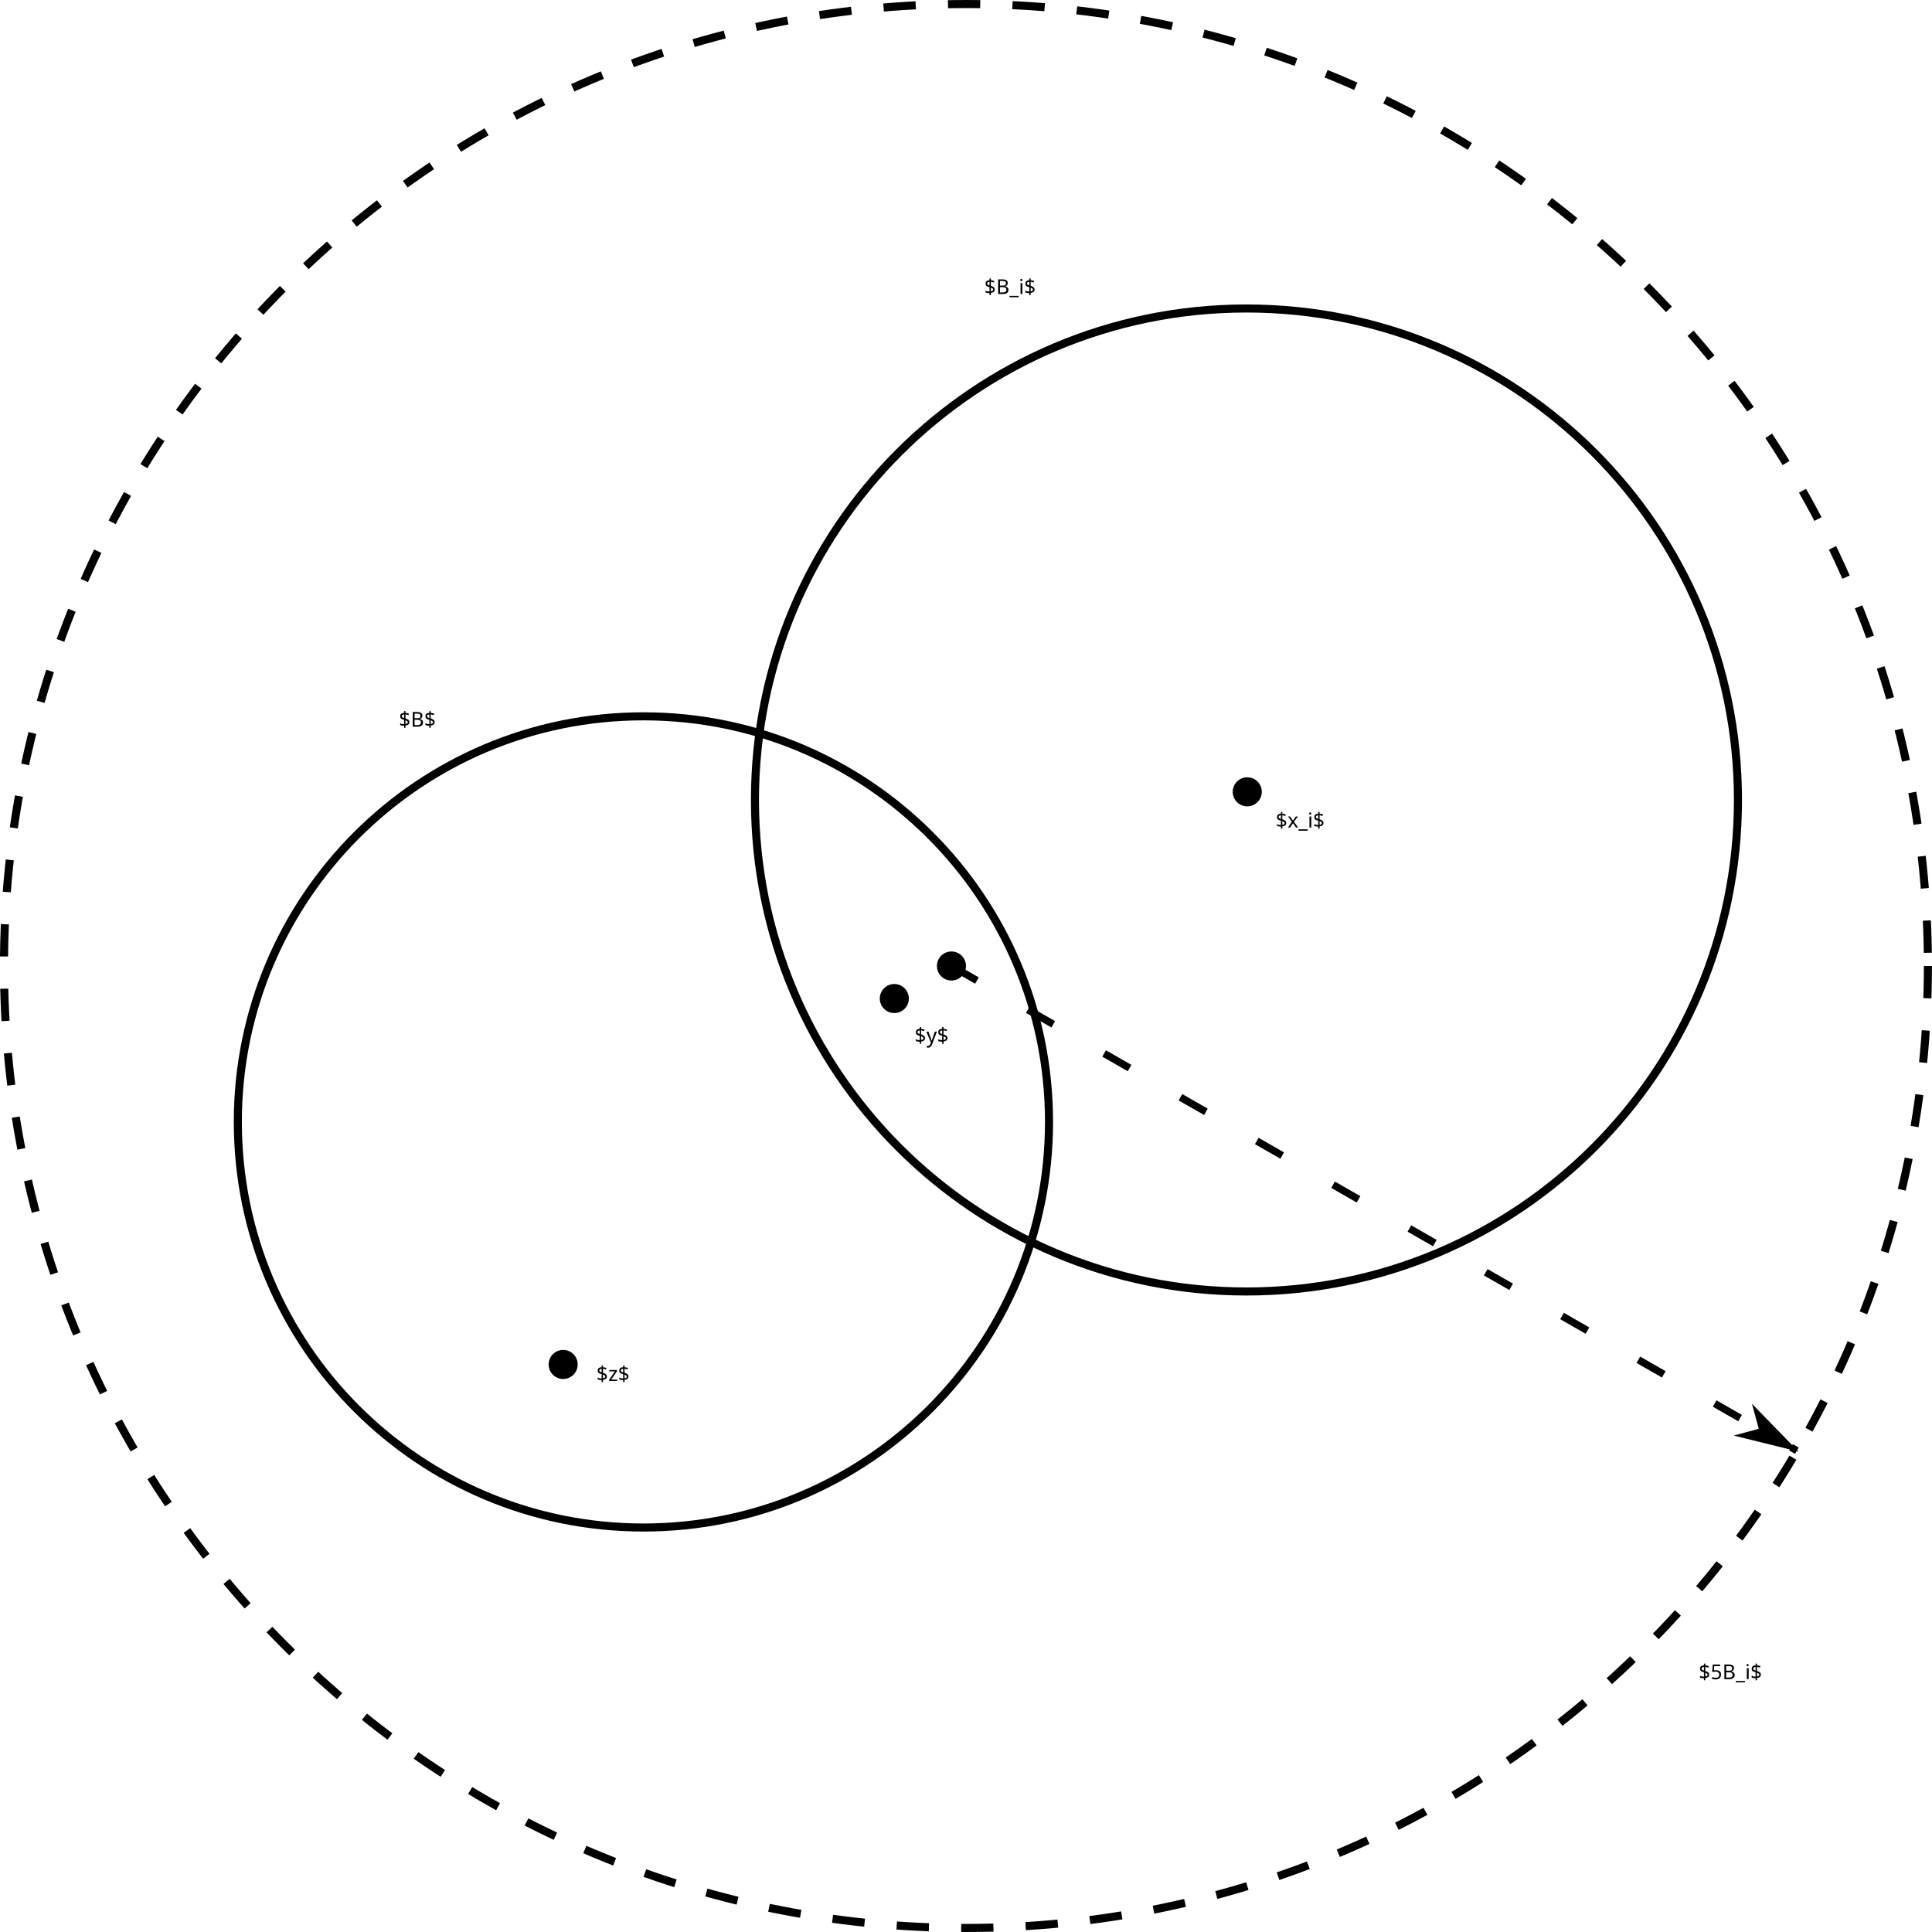
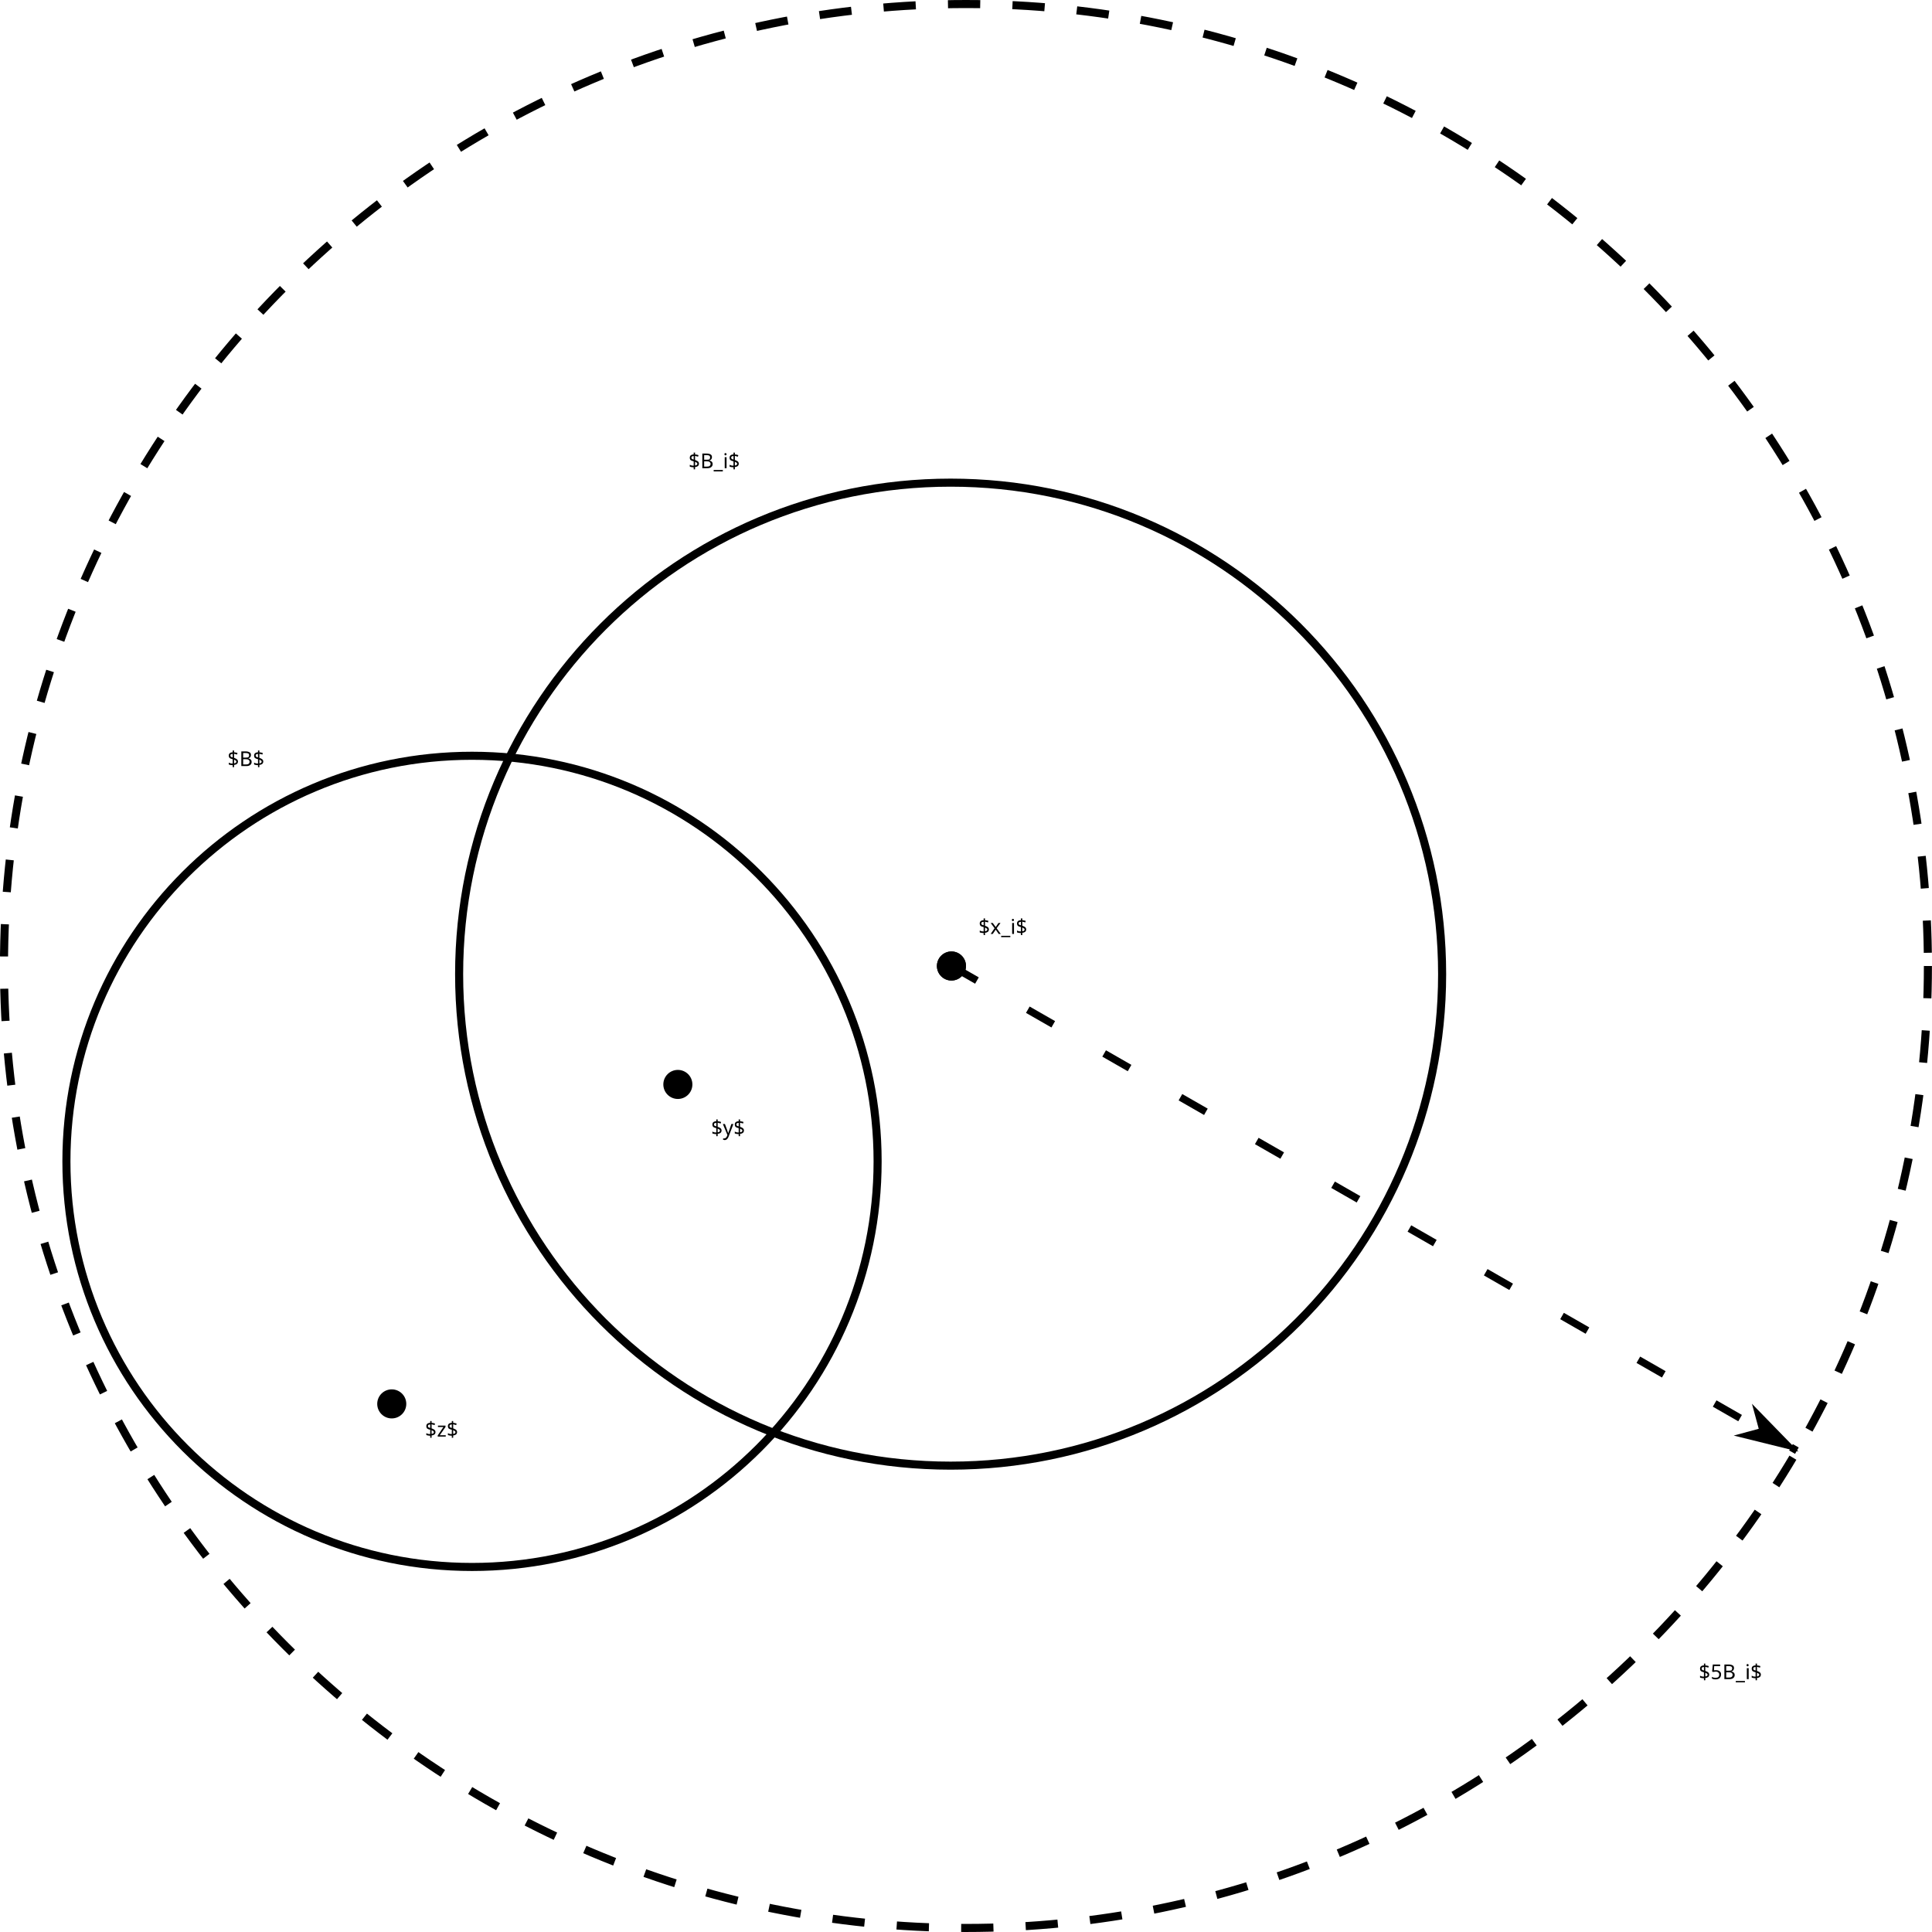
<svg xmlns="http://www.w3.org/2000/svg" width="131.769mm" height="131.773mm" viewBox="0 0 131.769 131.773" version="1.1" id="svg1">
  <defs id="defs1">
    <marker style="overflow:visible" id="DartArrow" refX="6" refY="0" orient="auto-start-reverse" markerWidth="1" markerHeight="1" viewBox="0 0 1 1" preserveAspectRatio="xMidYMid">
      <path style="fill:context-stroke;fill-rule:evenodd;stroke:none" d="M 0,0 5,-5 -12.5,0 5,5 Z" transform="scale(-0.5)" id="path6" />
    </marker>
  </defs>
  <g id="layer1" transform="translate(-22.27814,-74.43767)">
-     <circle style="fill:none;stroke:#000000;stroke-width:0.55;paint-order:markers stroke fill" id="path1" cx="66.163" cy="150.959" r="27.664" />
-     <circle style="fill:none;stroke:#000000;stroke-width:0.55;paint-order:markers stroke fill" id="path2" cx="107.293" cy="129.001" r="33.523" />
+     <circle style="fill:none;stroke:#000000;stroke-width:0.55;paint-order:markers stroke fill" id="path1" cx="54.472" cy="153.649" r="27.664" />
+     <circle style="fill:none;stroke:#000000;stroke-width:0.55;paint-order:markers stroke fill" id="path2" cx="87.116" cy="140.88" r="33.523" />
    <circle style="fill:none;stroke:#000000;stroke-width:0.55;stroke-dasharray:2.2, 2.2;stroke-dashoffset:0;paint-order:markers stroke fill" id="path3" cx="88.161" cy="140.324" r="65.611" />
-     <text xml:space="preserve" style="font-weight:500;font-size:1.411px;font-family:'CMU Typewriter Text Variable Width';-inkscape-font-specification:'CMU Typewriter Text Variable Width Medium';text-align:start;writing-mode:lr-tb;direction:ltr;text-anchor:start;fill:#000000;fill-opacity:1;stroke:none;stroke-width:0.1;stroke-dasharray:none;stroke-dashoffset:0;paint-order:markers stroke fill" x="49.48" y="124" id="text4">
-       <tspan id="tspan4" style="fill:#000000;fill-opacity:1;stroke:none;stroke-width:0.1;stroke-dasharray:none" x="49.48" y="124">$B$</tspan>
+     <text xml:space="preserve" style="font-weight:500;font-size:1.411px;font-family:'CMU Typewriter Text Variable Width';-inkscape-font-specification:'CMU Typewriter Text Variable Width Medium';text-align:start;writing-mode:lr-tb;direction:ltr;text-anchor:start;fill:#000000;fill-opacity:1;stroke:none;stroke-width:0.1;stroke-dasharray:none;stroke-dashoffset:0;paint-order:markers stroke fill" x="37.79" y="126.689" id="text4">
+       <tspan id="tspan4" style="fill:#000000;fill-opacity:1;stroke:none;stroke-width:0.1;stroke-dasharray:none" x="37.79" y="126.689">$B$</tspan>
    </text>
-     <circle style="fill:#000000;fill-opacity:1;stroke:none;stroke-width:0.1;stroke-dasharray:none;stroke-dashoffset:0;paint-order:markers stroke fill" id="path4" cx="60.689" cy="167.501" r="0.991" />
-     <circle style="fill:#000000;fill-opacity:1;stroke:none;stroke-width:0.1;stroke-dasharray:none;stroke-dashoffset:0;paint-order:markers stroke fill" id="path4-8" cx="83.276" cy="142.543" r="0.991" />
-     <circle style="fill:#000000;fill-opacity:1;stroke:none;stroke-width:0.1;stroke-dasharray:none;stroke-dashoffset:0;paint-order:markers stroke fill" id="path4-5" cx="107.348" cy="128.445" r="0.991" />
-     <text xml:space="preserve" style="font-weight:500;font-size:1.411px;font-family:'CMU Typewriter Text Variable Width';-inkscape-font-specification:'CMU Typewriter Text Variable Width Medium';text-align:start;writing-mode:lr-tb;direction:ltr;text-anchor:start;fill:#000000;fill-opacity:1;stroke:none;stroke-width:0.1;stroke-dasharray:none;stroke-dashoffset:0;paint-order:markers stroke fill" x="62.954" y="168.63" id="text4-1">
-       <tspan id="tspan4-1" style="fill:#000000;fill-opacity:1;stroke:none;stroke-width:0.1;stroke-dasharray:none" x="62.954" y="168.63">$z$</tspan>
+     <circle style="fill:#000000;fill-opacity:1;stroke:none;stroke-width:0.1;stroke-dasharray:none;stroke-dashoffset:0;paint-order:markers stroke fill" id="path4" cx="48.998" cy="170.191" r="0.991" />
+     <circle style="fill:#000000;fill-opacity:1;stroke:none;stroke-width:0.1;stroke-dasharray:none;stroke-dashoffset:0;paint-order:markers stroke fill" id="path4-8" cx="68.512" cy="148.402" r="0.991" />
+     <circle style="fill:#000000;fill-opacity:1;stroke:none;stroke-width:0.1;stroke-dasharray:none;stroke-dashoffset:0;paint-order:markers stroke fill" id="path4-5" cx="87.172" cy="140.324" r="0.991" />
+     <text xml:space="preserve" style="font-weight:500;font-size:1.411px;font-family:'CMU Typewriter Text Variable Width';-inkscape-font-specification:'CMU Typewriter Text Variable Width Medium';text-align:start;writing-mode:lr-tb;direction:ltr;text-anchor:start;fill:#000000;fill-opacity:1;stroke:none;stroke-width:0.1;stroke-dasharray:none;stroke-dashoffset:0;paint-order:markers stroke fill" x="51.263" y="172.424" id="text4-1">
+       <tspan id="tspan4-1" style="fill:#000000;fill-opacity:1;stroke:none;stroke-width:0.1;stroke-dasharray:none" x="51.263" y="172.424">$z$</tspan>
    </text>
-     <text xml:space="preserve" style="font-weight:500;font-size:1.411px;font-family:'CMU Typewriter Text Variable Width';-inkscape-font-specification:'CMU Typewriter Text Variable Width Medium';text-align:start;writing-mode:lr-tb;direction:ltr;text-anchor:start;fill:#000000;fill-opacity:1;stroke:none;stroke-width:0.1;stroke-dasharray:none;stroke-dashoffset:0;paint-order:markers stroke fill" x="84.654" y="145.551" id="text4-6">
-       <tspan id="tspan4-14" style="fill:#000000;fill-opacity:1;stroke:none;stroke-width:0.1;stroke-dasharray:none" x="84.654" y="145.551">$y$</tspan>
+     <text xml:space="preserve" style="font-weight:500;font-size:1.411px;font-family:'CMU Typewriter Text Variable Width';-inkscape-font-specification:'CMU Typewriter Text Variable Width Medium';text-align:start;writing-mode:lr-tb;direction:ltr;text-anchor:start;fill:#000000;fill-opacity:1;stroke:none;stroke-width:0.1;stroke-dasharray:none;stroke-dashoffset:0;paint-order:markers stroke fill" x="70.773" y="151.851" id="text4-6">
+       <tspan id="tspan4-14" style="fill:#000000;fill-opacity:1;stroke:none;stroke-width:0.1;stroke-dasharray:none" x="70.773" y="151.851">$y$</tspan>
    </text>
-     <g id="g1" transform="translate(59.80587,6.878068)">
+     <g id="g1" transform="translate(39.52763,14.13854)">
      <text xml:space="preserve" style="font-weight:500;font-size:1.411px;font-family:'CMU Typewriter Text Variable Width';-inkscape-font-specification:'CMU Typewriter Text Variable Width Medium';text-align:start;writing-mode:lr-tb;direction:ltr;text-anchor:start;fill:#000000;fill-opacity:1;stroke:none;stroke-width:0.1;stroke-dasharray:none;stroke-dashoffset:0;paint-order:markers stroke fill" x="49.48" y="124" id="text4-2">
        <tspan id="tspan4-16" style="fill:#000000;fill-opacity:1;stroke:none;stroke-width:0.1;stroke-dasharray:none" x="49.48" y="124">$x_i$</tspan>
      </text>
    </g>
-     <g id="g1-6" transform="translate(39.92772,-29.50786)">
+     <g id="g1-6" transform="translate(19.75136,-17.62879)">
      <text xml:space="preserve" style="font-weight:500;font-size:1.411px;font-family:'CMU Typewriter Text Variable Width';-inkscape-font-specification:'CMU Typewriter Text Variable Width Medium';text-align:start;writing-mode:lr-tb;direction:ltr;text-anchor:start;fill:#000000;fill-opacity:1;stroke:none;stroke-width:0.1;stroke-dasharray:none;stroke-dashoffset:0;paint-order:markers stroke fill" x="49.48" y="124" id="text4-18">
        <tspan id="tspan4-9" style="fill:#000000;fill-opacity:1;stroke:none;stroke-width:0.1;stroke-dasharray:none" x="49.48" y="124">$B_i$</tspan>
      </text>
    </g>
    <circle style="fill:#000000;fill-opacity:1;stroke:none;stroke-width:0.1;stroke-dasharray:none;stroke-dashoffset:0;paint-order:markers stroke fill" id="path4-8-5" cx="87.172" cy="140.324" r="0.991" />
    <path style="fill:#000000;stroke-width:0.5;paint-order:markers stroke fill;stroke:#000000;stroke-opacity:1;stroke-dasharray:2, 4;stroke-dashoffset:0;marker-end:url(#DartArrow)" d="m 87.176,140.321 57.66,33.06" id="path5" />
    <text xml:space="preserve" style="font-weight:500;font-size:1.411px;font-family:'CMU Typewriter Text Variable Width';-inkscape-font-specification:'CMU Typewriter Text Variable Width Medium';text-align:start;writing-mode:lr-tb;direction:ltr;text-anchor:start;fill:#000000;fill-opacity:1;stroke:none;stroke-width:0.1;stroke-dasharray:none;stroke-dashoffset:0;paint-order:markers stroke fill" x="138.137" y="188.967" id="text4-5">
      <tspan id="tspan4-2" style="fill:#000000;fill-opacity:1;stroke:none;stroke-width:0.1;stroke-dasharray:none" x="138.137" y="188.967">$5B_i$</tspan>
    </text>
  </g>
</svg>
